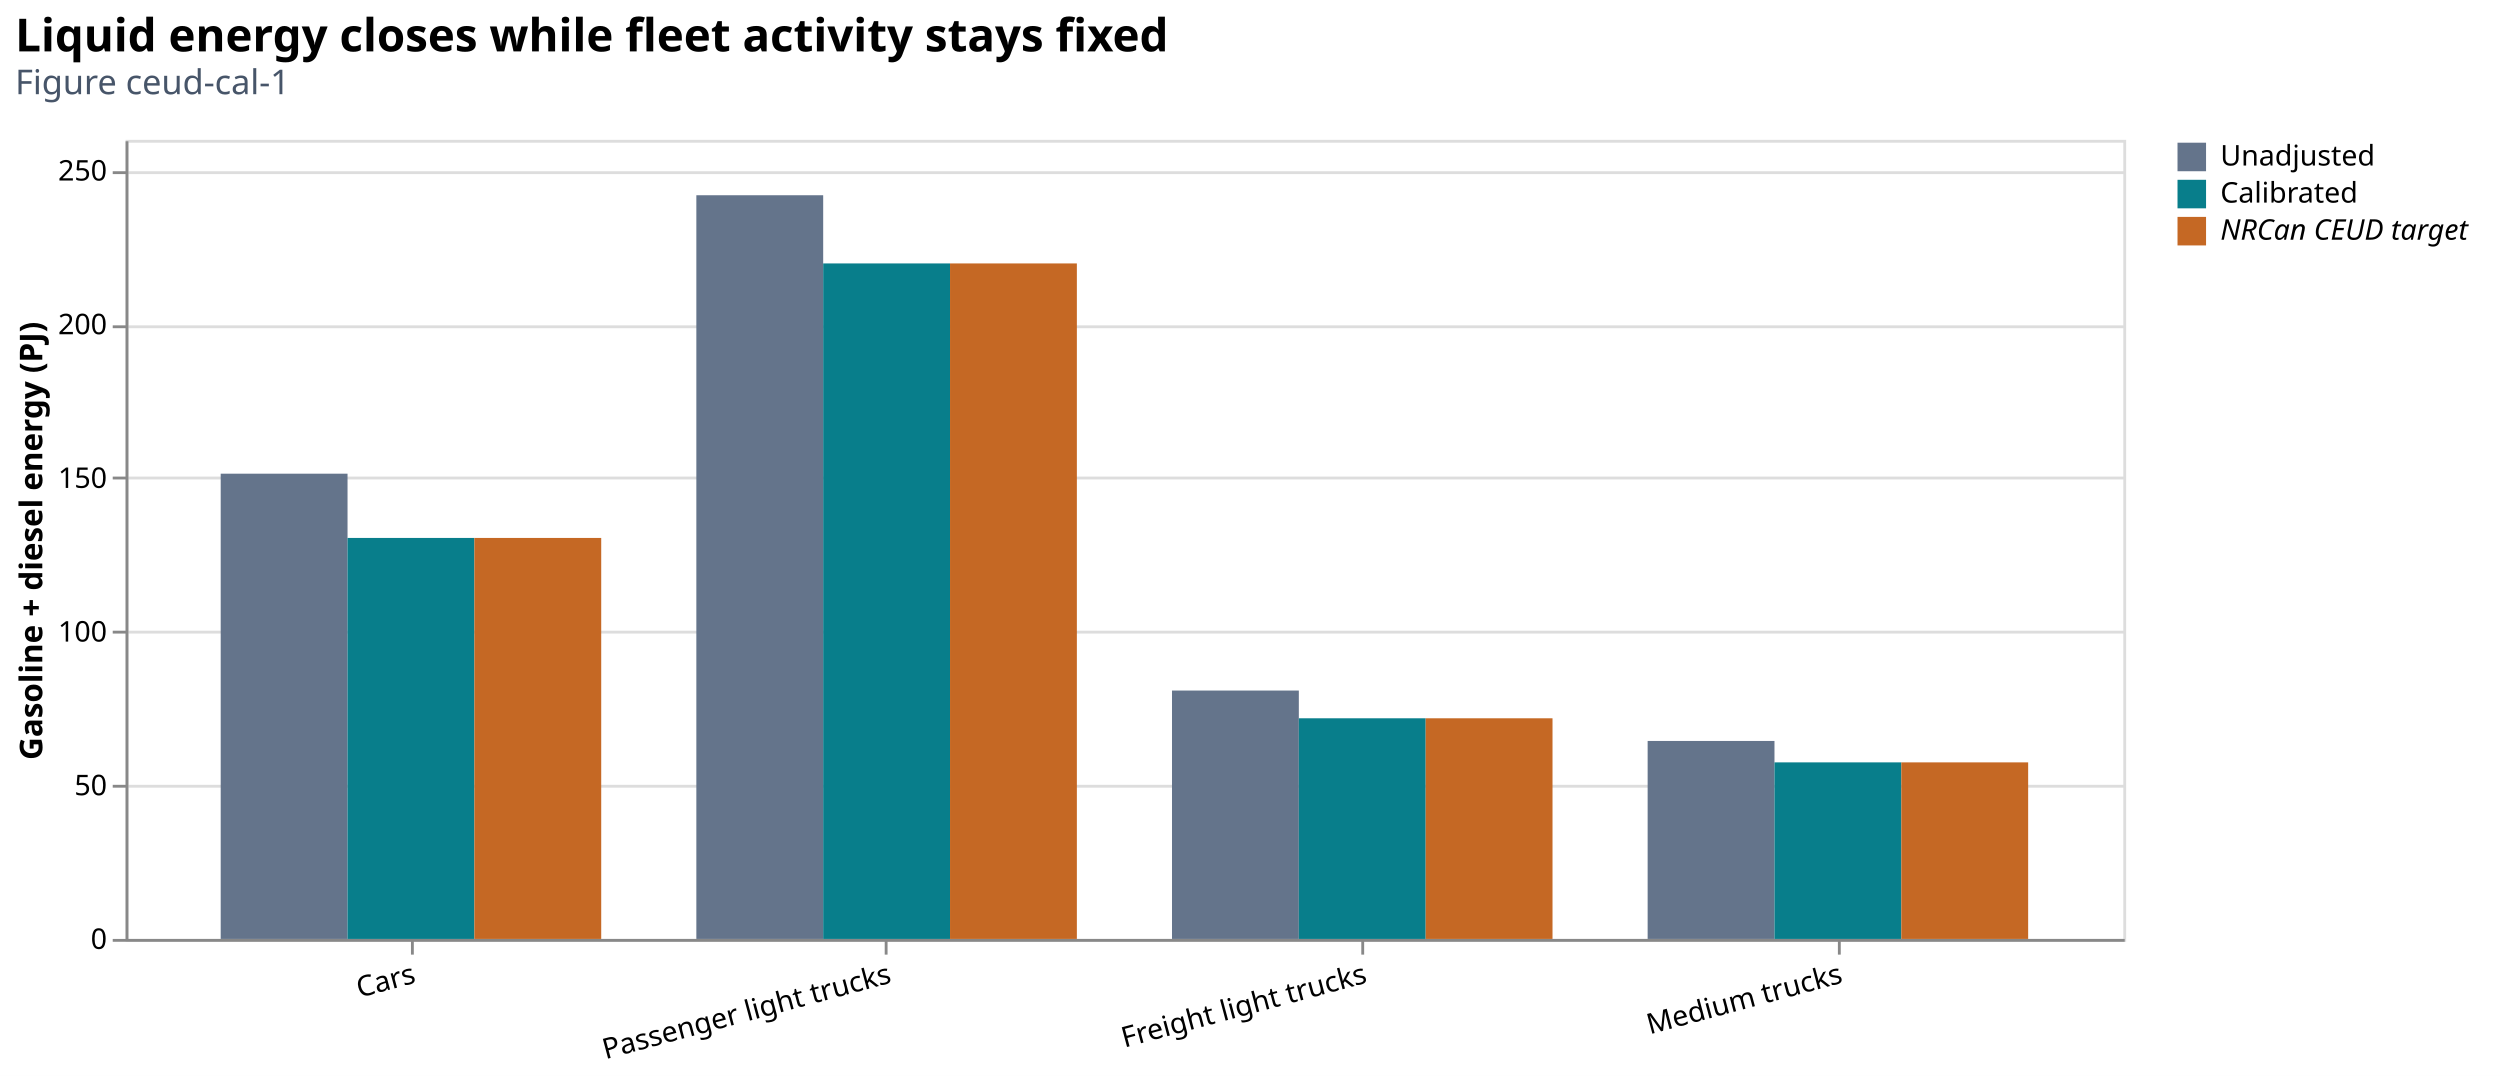
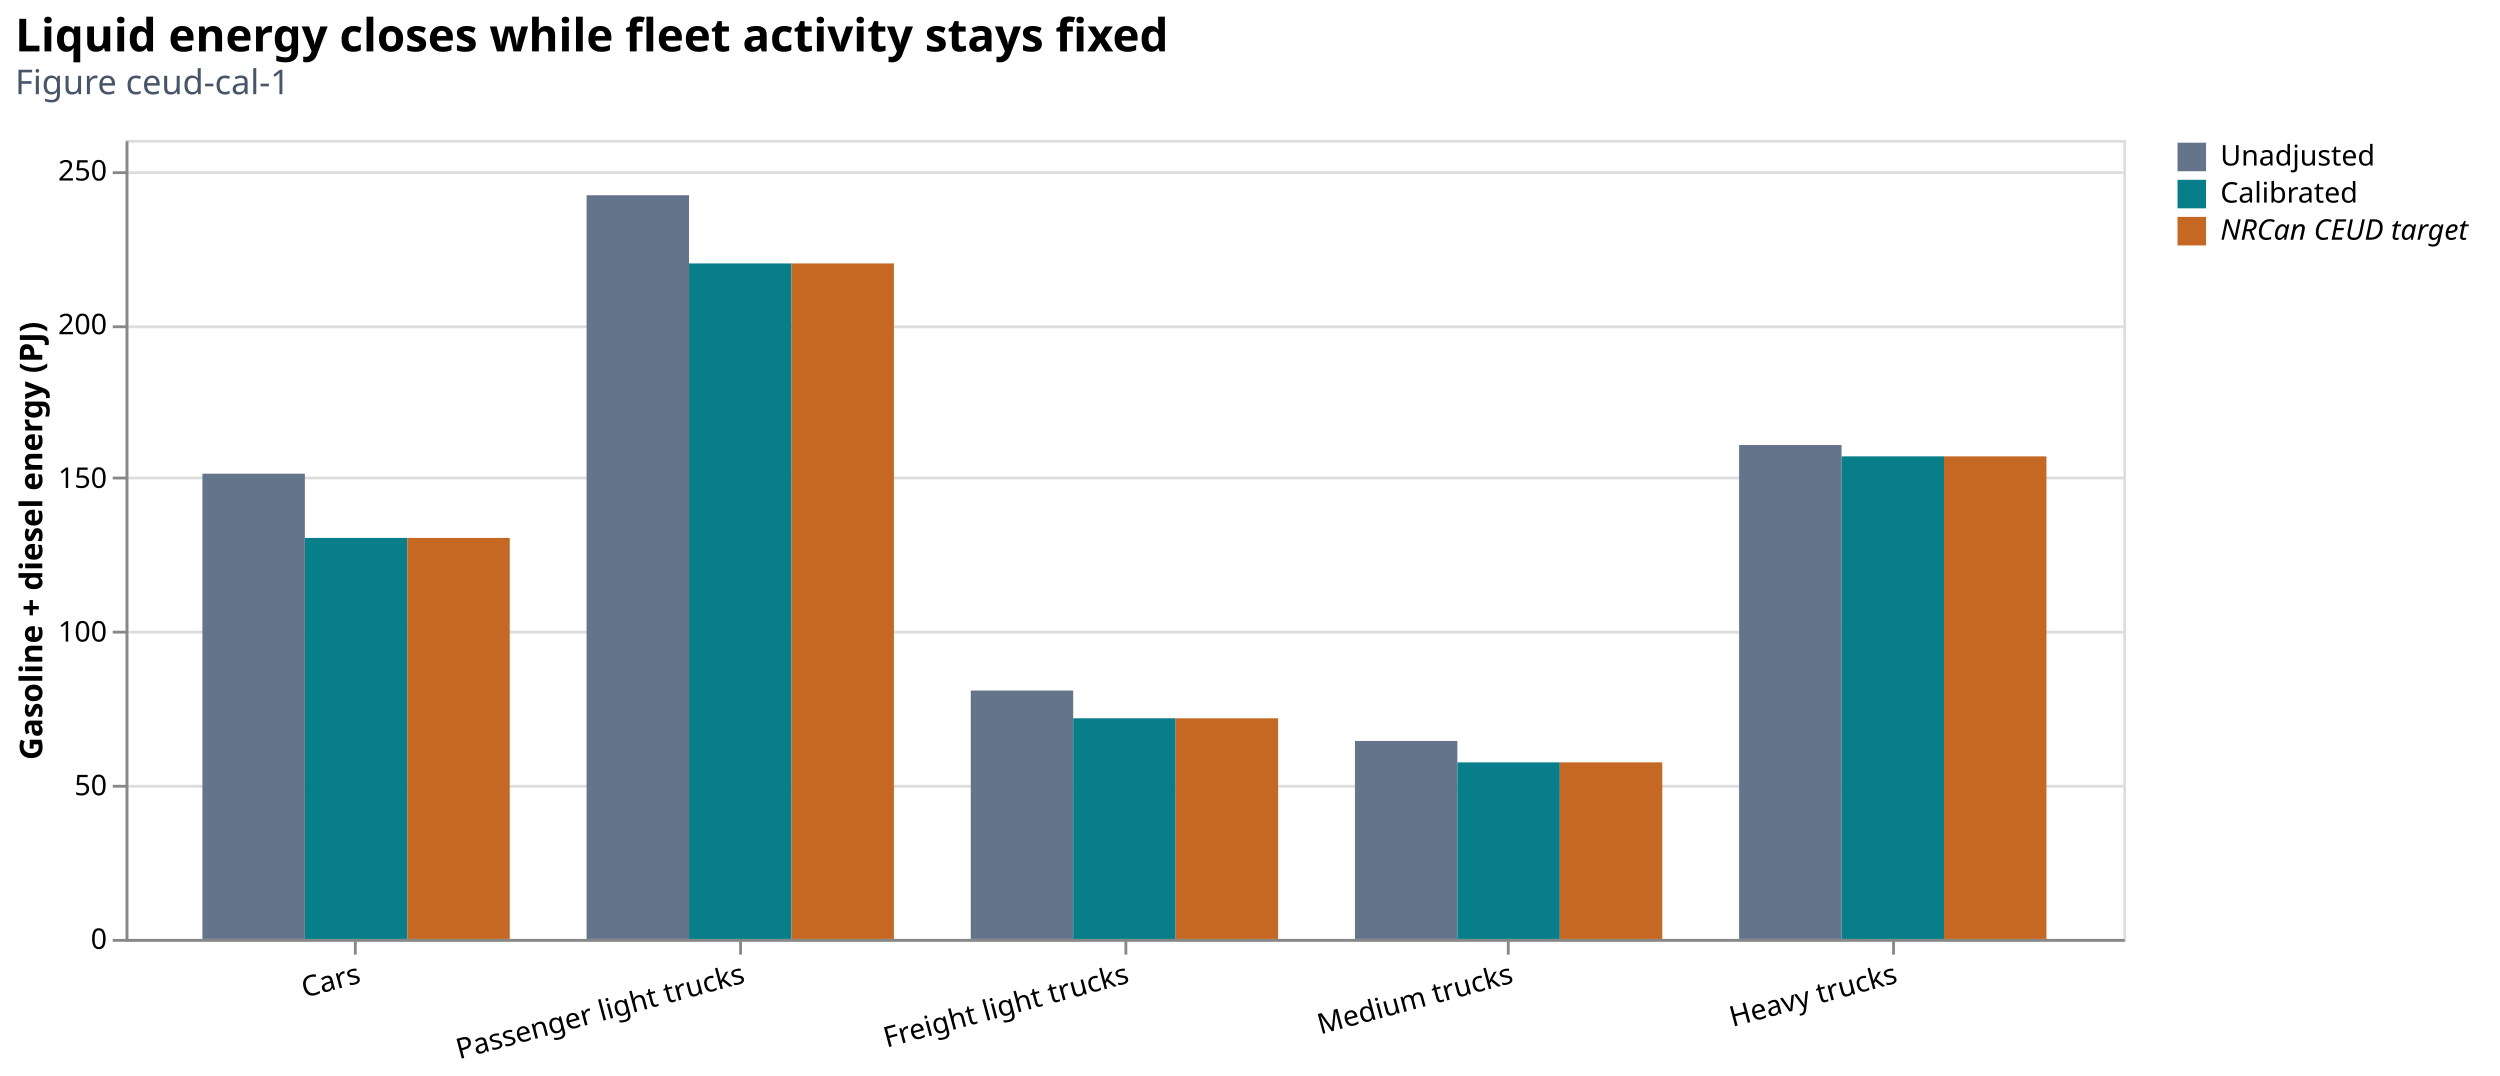
<svg xmlns="http://www.w3.org/2000/svg" version="1.1" class="marks" width="876" height="377" viewBox="0 0 876 377">
  <rect width="876" height="377" fill="white" />
  <g fill="none" stroke-miterlimit="10" transform="translate(44,49)">
    <g class="mark-group role-frame root" role="graphics-object" aria-roledescription="group mark container">
      <g transform="translate(0,0)">
        <path class="background" aria-hidden="true" d="M0.5,0.5h700v280h-700Z" stroke="#ddd" />
        <g>
          <g class="mark-group role-axis" aria-hidden="true">
            <g transform="translate(0.5,0.5)">
              <path class="background" aria-hidden="true" d="M0,0h0v0h0Z" pointer-events="none" />
              <g>
                <g class="mark-rule role-axis-grid" pointer-events="none">
                  <line transform="translate(0,280)" x2="700" y2="0" stroke="#ddd" stroke-width="1" opacity="1" />
                  <line transform="translate(0,226)" x2="700" y2="0" stroke="#ddd" stroke-width="1" opacity="1" />
                  <line transform="translate(0,172)" x2="700" y2="0" stroke="#ddd" stroke-width="1" opacity="1" />
                  <line transform="translate(0,118)" x2="700" y2="0" stroke="#ddd" stroke-width="1" opacity="1" />
                  <line transform="translate(0,65)" x2="700" y2="0" stroke="#ddd" stroke-width="1" opacity="1" />
                  <line transform="translate(0,11)" x2="700" y2="0" stroke="#ddd" stroke-width="1" opacity="1" />
                </g>
              </g>
              <path class="foreground" aria-hidden="true" d="" pointer-events="none" display="none" />
            </g>
          </g>
-           <g class="mark-group role-axis" role="graphics-symbol" aria-roledescription="axis" aria-label="X-axis for a discrete scale with 4 values: Cars, Passenger light trucks, Freight light trucks, Medium trucks">
+           <g class="mark-group role-axis" role="graphics-symbol" aria-roledescription="axis" aria-label="X-axis for a discrete scale with 5 values: Cars, Passenger light trucks, Freight light trucks, Medium trucks, Heavy trucks">
            <g transform="translate(0.5,280.5)">
              <path class="background" aria-hidden="true" d="M0,0h0v0h0Z" pointer-events="none" />
              <g>
                <g class="mark-rule role-axis-tick" pointer-events="none">
-                   <line transform="translate(100,0)" x2="0" y2="5" stroke="#888" stroke-width="1" opacity="1" />
-                   <line transform="translate(266,0)" x2="0" y2="5" stroke="#888" stroke-width="1" opacity="1" />
-                   <line transform="translate(433,0)" x2="0" y2="5" stroke="#888" stroke-width="1" opacity="1" />
-                   <line transform="translate(600,0)" x2="0" y2="5" stroke="#888" stroke-width="1" opacity="1" />
+                   <line transform="translate(80,0)" x2="0" y2="5" stroke="#888" stroke-width="1" opacity="1" />
+                   <line transform="translate(215,0)" x2="0" y2="5" stroke="#888" stroke-width="1" opacity="1" />
+                   <line transform="translate(350,0)" x2="0" y2="5" stroke="#888" stroke-width="1" opacity="1" />
+                   <line transform="translate(484,0)" x2="0" y2="5" stroke="#888" stroke-width="1" opacity="1" />
+                   <line transform="translate(619,0)" x2="0" y2="5" stroke="#888" stroke-width="1" opacity="1" />
                </g>
                <g class="mark-text role-axis-label" pointer-events="none">
-                   <text text-anchor="end" transform="translate(99.5,7) rotate(345) translate(0,8)" font-family="sans-serif" font-size="10px" fill="#000" opacity="1">Cars</text>
-                   <text text-anchor="end" transform="translate(266.1667,7) rotate(345) translate(0,8)" font-family="sans-serif" font-size="10px" fill="#000" opacity="1">Passenger light trucks</text>
-                   <text text-anchor="end" transform="translate(432.8333,7) rotate(345) translate(0,8)" font-family="sans-serif" font-size="10px" fill="#000" opacity="1">Freight light trucks</text>
-                   <text text-anchor="end" transform="translate(599.5,7) rotate(345) translate(0,8)" font-family="sans-serif" font-size="10px" fill="#000" opacity="1">Medium trucks</text>
+                   <text text-anchor="end" transform="translate(80.26923,7) rotate(345) translate(0,8)" font-family="sans-serif" font-size="10px" fill="#000" opacity="1">Cars</text>
+                   <text text-anchor="end" transform="translate(214.8846,7) rotate(345) translate(0,8)" font-family="sans-serif" font-size="10px" fill="#000" opacity="1">Passenger light trucks</text>
+                   <text text-anchor="end" transform="translate(349.5,7) rotate(345) translate(0,8)" font-family="sans-serif" font-size="10px" fill="#000" opacity="1">Freight light trucks</text>
+                   <text text-anchor="end" transform="translate(484.1154,7) rotate(345) translate(0,8)" font-family="sans-serif" font-size="10px" fill="#000" opacity="1">Medium trucks</text>
+                   <text text-anchor="end" transform="translate(618.7308,7) rotate(345) translate(0,8)" font-family="sans-serif" font-size="10px" fill="#000" opacity="1">Heavy trucks</text>
                </g>
                <g class="mark-rule role-axis-domain" pointer-events="none">
                  <line transform="translate(0,0)" x2="700" y2="0" stroke="#888" stroke-width="1" opacity="1" />
                </g>
              </g>
              <path class="foreground" aria-hidden="true" d="" pointer-events="none" display="none" />
            </g>
          </g>
          <g class="mark-group role-axis" role="graphics-symbol" aria-roledescription="axis" aria-label="Y-axis titled 'Gasoline + diesel energy (PJ)' for a linear scale with values from 0 to 260">
            <g transform="translate(0.5,0.5)">
              <path class="background" aria-hidden="true" d="M0,0h0v0h0Z" pointer-events="none" />
              <g>
                <g class="mark-rule role-axis-tick" pointer-events="none">
                  <line transform="translate(0,280)" x2="-5" y2="0" stroke="#888" stroke-width="1" opacity="1" />
                  <line transform="translate(0,226)" x2="-5" y2="0" stroke="#888" stroke-width="1" opacity="1" />
                  <line transform="translate(0,172)" x2="-5" y2="0" stroke="#888" stroke-width="1" opacity="1" />
                  <line transform="translate(0,118)" x2="-5" y2="0" stroke="#888" stroke-width="1" opacity="1" />
                  <line transform="translate(0,65)" x2="-5" y2="0" stroke="#888" stroke-width="1" opacity="1" />
                  <line transform="translate(0,11)" x2="-5" y2="0" stroke="#888" stroke-width="1" opacity="1" />
                </g>
                <g class="mark-text role-axis-label" pointer-events="none">
                  <text text-anchor="end" transform="translate(-7,283)" font-family="sans-serif" font-size="10px" fill="#000" opacity="1">0</text>
                  <text text-anchor="end" transform="translate(-7,229.1538)" font-family="sans-serif" font-size="10px" fill="#000" opacity="1">50</text>
                  <text text-anchor="end" transform="translate(-7,175.3077)" font-family="sans-serif" font-size="10px" fill="#000" opacity="1">100</text>
                  <text text-anchor="end" transform="translate(-7,121.4615)" font-family="sans-serif" font-size="10px" fill="#000" opacity="1">150</text>
                  <text text-anchor="end" transform="translate(-7,67.61538)" font-family="sans-serif" font-size="10px" fill="#000" opacity="1">200</text>
                  <text text-anchor="end" transform="translate(-7,13.76923)" font-family="sans-serif" font-size="10px" fill="#000" opacity="1">250</text>
                </g>
                <g class="mark-rule role-axis-domain" pointer-events="none">
                  <line transform="translate(0,280)" x2="0" y2="-280" stroke="#888" stroke-width="1" opacity="1" />
                </g>
                <g class="mark-text role-axis-title" pointer-events="none">
                  <text text-anchor="middle" transform="translate(-27.68457,140) rotate(-90) translate(0,-2)" font-family="sans-serif" font-size="11px" font-weight="bold" fill="#000" opacity="1">Gasoline + diesel energy (PJ)</text>
                </g>
              </g>
              <path class="foreground" aria-hidden="true" d="" pointer-events="none" display="none" />
            </g>
          </g>
          <g class="mark-rect role-mark marks" role="graphics-object" aria-roledescription="rect mark container">
-             <path aria-label="vehicle_class: Cars; Gasoline + diesel energy (PJ): 151.375829528; basis: Unadjusted; energy_pj: 151.376" role="graphics-symbol" aria-roledescription="bar" d="M33.333,116.98h44.444v163.02h-44.444Z" fill="#64748b" />
-             <path aria-label="vehicle_class: Passenger light trucks; Gasoline + diesel energy (PJ): 241.974078522; basis: Unadjusted; energy_pj: 241.974" role="graphics-symbol" aria-roledescription="bar" d="M200,19.413h44.444v260.587h-44.444Z" fill="#64748b" />
-             <path aria-label="vehicle_class: Freight light trucks; Gasoline + diesel energy (PJ): 80.8162874218; basis: Unadjusted; energy_pj: 80.816" role="graphics-symbol" aria-roledescription="bar" d="M366.667,192.967h44.444v87.033h-44.444Z" fill="#64748b" />
-             <path aria-label="vehicle_class: Medium trucks; Gasoline + diesel energy (PJ): 64.4152809939; basis: Unadjusted; energy_pj: 64.415" role="graphics-symbol" aria-roledescription="bar" d="M533.333,210.63h44.444v69.37h-44.444Z" fill="#64748b" />
-             <path aria-label="vehicle_class: Cars; Gasoline + diesel energy (PJ): 130.469305; basis: Calibrated; energy_pj: 130.469" role="graphics-symbol" aria-roledescription="bar" d="M77.778,139.495h44.444v140.505h-44.444Z" fill="#087e8b" />
-             <path aria-label="vehicle_class: Passenger light trucks; Gasoline + diesel energy (PJ): 219.787701; basis: Calibrated; energy_pj: 219.788" role="graphics-symbol" aria-roledescription="bar" d="M244.444,43.306h44.444v236.694h-44.444Z" fill="#087e8b" />
-             <path aria-label="vehicle_class: Freight light trucks; Gasoline + diesel energy (PJ): 71.790711; basis: Calibrated; energy_pj: 71.791" role="graphics-symbol" aria-roledescription="bar" d="M411.111,202.687h44.444v77.313h-44.444Z" fill="#087e8b" />
-             <path aria-label="vehicle_class: Medium trucks; Gasoline + diesel energy (PJ): 57.445597; basis: Calibrated; energy_pj: 57.446" role="graphics-symbol" aria-roledescription="bar" d="M577.778,218.136h44.444v61.864h-44.444Z" fill="#087e8b" />
-             <path aria-label="vehicle_class: Cars; Gasoline + diesel energy (PJ): 130.469305; basis: NRCan CEUD target; energy_pj: 130.469" role="graphics-symbol" aria-roledescription="bar" d="M122.222,139.495h44.444v140.505h-44.444Z" fill="#c56824" />
-             <path aria-label="vehicle_class: Passenger light trucks; Gasoline + diesel energy (PJ): 219.787701; basis: NRCan CEUD target; energy_pj: 219.788" role="graphics-symbol" aria-roledescription="bar" d="M288.889,43.306h44.444v236.694h-44.444Z" fill="#c56824" />
-             <path aria-label="vehicle_class: Freight light trucks; Gasoline + diesel energy (PJ): 71.790711; basis: NRCan CEUD target; energy_pj: 71.791" role="graphics-symbol" aria-roledescription="bar" d="M455.556,202.687h44.444v77.313h-44.444Z" fill="#c56824" />
-             <path aria-label="vehicle_class: Medium trucks; Gasoline + diesel energy (PJ): 57.445597; basis: NRCan CEUD target; energy_pj: 57.446" role="graphics-symbol" aria-roledescription="bar" d="M622.222,218.136h44.444v61.864h-44.444Z" fill="#c56824" />
+             <path aria-label="vehicle_class: Cars; Gasoline + diesel energy (PJ): 151.375829528; basis: Unadjusted; energy_pj: 151.376" role="graphics-symbol" aria-roledescription="bar" d="M26.923,116.98h35.897v163.02h-35.897Z" fill="#64748b" />
+             <path aria-label="vehicle_class: Passenger light trucks; Gasoline + diesel energy (PJ): 241.974078522; basis: Unadjusted; energy_pj: 241.974" role="graphics-symbol" aria-roledescription="bar" d="M161.538,19.413h35.897v260.587h-35.897Z" fill="#64748b" />
+             <path aria-label="vehicle_class: Freight light trucks; Gasoline + diesel energy (PJ): 80.8162874218; basis: Unadjusted; energy_pj: 80.816" role="graphics-symbol" aria-roledescription="bar" d="M296.154,192.967h35.897v87.033h-35.897Z" fill="#64748b" />
+             <path aria-label="vehicle_class: Medium trucks; Gasoline + diesel energy (PJ): 64.4152809939; basis: Unadjusted; energy_pj: 64.415" role="graphics-symbol" aria-roledescription="bar" d="M430.769,210.63h35.897v69.37h-35.897Z" fill="#64748b" />
+             <path aria-label="vehicle_class: Heavy trucks; Gasoline + diesel energy (PJ): 160.698184078; basis: Unadjusted; energy_pj: 160.698" role="graphics-symbol" aria-roledescription="bar" d="M565.385,106.94h35.897v173.06h-35.897Z" fill="#64748b" />
+             <path aria-label="vehicle_class: Cars; Gasoline + diesel energy (PJ): 130.469305; basis: Calibrated; energy_pj: 130.469" role="graphics-symbol" aria-roledescription="bar" d="M62.821,139.495h35.897v140.505h-35.897Z" fill="#087e8b" />
+             <path aria-label="vehicle_class: Passenger light trucks; Gasoline + diesel energy (PJ): 219.787701; basis: Calibrated; energy_pj: 219.788" role="graphics-symbol" aria-roledescription="bar" d="M197.436,43.306h35.897v236.694h-35.897Z" fill="#087e8b" />
+             <path aria-label="vehicle_class: Freight light trucks; Gasoline + diesel energy (PJ): 71.790711; basis: Calibrated; energy_pj: 71.791" role="graphics-symbol" aria-roledescription="bar" d="M332.051,202.687h35.897v77.313h-35.897Z" fill="#087e8b" />
+             <path aria-label="vehicle_class: Medium trucks; Gasoline + diesel energy (PJ): 57.445597; basis: Calibrated; energy_pj: 57.446" role="graphics-symbol" aria-roledescription="bar" d="M466.667,218.136h35.897v61.864h-35.897Z" fill="#087e8b" />
+             <path aria-label="vehicle_class: Heavy trucks; Gasoline + diesel energy (PJ): 157.009704; basis: Calibrated; energy_pj: 157.010" role="graphics-symbol" aria-roledescription="bar" d="M601.282,110.913h35.897v169.087h-35.897Z" fill="#087e8b" />
+             <path aria-label="vehicle_class: Cars; Gasoline + diesel energy (PJ): 130.469305; basis: NRCan CEUD target; energy_pj: 130.469" role="graphics-symbol" aria-roledescription="bar" d="M98.718,139.495h35.897v140.505h-35.897Z" fill="#c56824" />
+             <path aria-label="vehicle_class: Passenger light trucks; Gasoline + diesel energy (PJ): 219.787701; basis: NRCan CEUD target; energy_pj: 219.788" role="graphics-symbol" aria-roledescription="bar" d="M233.333,43.306h35.897v236.694h-35.897Z" fill="#c56824" />
+             <path aria-label="vehicle_class: Freight light trucks; Gasoline + diesel energy (PJ): 71.790711; basis: NRCan CEUD target; energy_pj: 71.791" role="graphics-symbol" aria-roledescription="bar" d="M367.949,202.687h35.897v77.313h-35.897Z" fill="#c56824" />
+             <path aria-label="vehicle_class: Medium trucks; Gasoline + diesel energy (PJ): 57.445597; basis: NRCan CEUD target; energy_pj: 57.446" role="graphics-symbol" aria-roledescription="bar" d="M502.564,218.136h35.897v61.864h-35.897Z" fill="#c56824" />
+             <path aria-label="vehicle_class: Heavy trucks; Gasoline + diesel energy (PJ): 157.009704; basis: NRCan CEUD target; energy_pj: 157.010" role="graphics-symbol" aria-roledescription="bar" d="M637.179,110.913h35.897v169.087h-35.897Z" fill="#c56824" />
          </g>
          <g class="mark-group role-legend" role="graphics-symbol" aria-roledescription="legend" aria-label="Symbol legend for fill color with 3 values: Unadjusted, Calibrated, NRCan CEUD target">
            <g transform="translate(718,0)">
              <path class="background" aria-hidden="true" d="M0,0h109v37h-109Z" pointer-events="none" />
              <g>
                <g class="mark-group role-legend-entry">
                  <g transform="translate(0,0)">
                    <path class="background" aria-hidden="true" d="M0,0h0v0h0Z" pointer-events="none" />
                    <g>
                      <g class="mark-group role-scope" role="graphics-object" aria-roledescription="group mark container">
                        <g transform="translate(0,0)">
                          <path class="background" aria-hidden="true" d="M0,0h108.251v11h-108.251Z" pointer-events="none" opacity="1" />
                          <g>
                            <g class="mark-symbol role-legend-symbol" pointer-events="none">
                              <path transform="translate(6,6)" d="M-5,-5h10v10h-10Z" fill="#64748b" stroke-width="1.5" opacity="1" />
                            </g>
                            <g class="mark-text role-legend-label" pointer-events="none">
                              <text text-anchor="start" transform="translate(16,9)" font-family="sans-serif" font-size="10px" font-style="normal" fill="#000" opacity="1">Unadjusted</text>
                            </g>
                          </g>
                          <path class="foreground" aria-hidden="true" d="" pointer-events="none" display="none" />
                        </g>
                        <g transform="translate(0,13)">
                          <path class="background" aria-hidden="true" d="M0,0h108.251v11h-108.251Z" pointer-events="none" opacity="1" />
                          <g>
                            <g class="mark-symbol role-legend-symbol" pointer-events="none">
                              <path transform="translate(6,6)" d="M-5,-5h10v10h-10Z" fill="#087e8b" stroke-width="1.5" opacity="1" />
                            </g>
                            <g class="mark-text role-legend-label" pointer-events="none">
                              <text text-anchor="start" transform="translate(16,9)" font-family="sans-serif" font-size="10px" font-style="normal" fill="#000" opacity="1">Calibrated</text>
                            </g>
                          </g>
                          <path class="foreground" aria-hidden="true" d="" pointer-events="none" display="none" />
                        </g>
                        <g transform="translate(0,26)">
                          <path class="background" aria-hidden="true" d="M0,0h108.251v11h-108.251Z" pointer-events="none" opacity="1" />
                          <g>
                            <g class="mark-symbol role-legend-symbol" pointer-events="none">
                              <path transform="translate(6,6)" d="M-5,-5h10v10h-10Z" fill="#c56824" stroke-width="1.5" opacity="1" />
                            </g>
                            <g class="mark-text role-legend-label" pointer-events="none">
                              <text text-anchor="start" transform="translate(16,9)" font-family="sans-serif" font-size="10px" font-style="italic" fill="#000" opacity="1">NRCan CEUD target</text>
                            </g>
                          </g>
                          <path class="foreground" aria-hidden="true" d="" pointer-events="none" display="none" />
                        </g>
                      </g>
                    </g>
                    <path class="foreground" aria-hidden="true" d="" pointer-events="none" display="none" />
                  </g>
                </g>
              </g>
              <path class="foreground" aria-hidden="true" d="" pointer-events="none" display="none" />
            </g>
          </g>
          <g class="mark-group role-title">
            <g transform="translate(-38.68457,-44)">
              <path class="background" aria-hidden="true" d="M0,0h0v0h0Z" pointer-events="none" />
              <g>
                <g class="mark-text role-title-text" role="graphics-symbol" aria-roledescription="title" aria-label="Title text 'Liquid energy closes while fleet activity stays fixed'" pointer-events="none">
                  <text text-anchor="start" transform="translate(0,13)" font-family="sans-serif" font-size="16px" font-weight="bold" fill="#000" opacity="1">Liquid energy closes while fleet activity stays fixed</text>
                </g>
                <g class="mark-text role-title-subtitle" role="graphics-symbol" aria-roledescription="subtitle" aria-label="Subtitle text 'Figure ceud-cal-1'" pointer-events="none">
                  <text text-anchor="start" transform="translate(0,28)" font-family="sans-serif" font-size="12px" fill="#475569" opacity="1">Figure ceud-cal-1</text>
                </g>
              </g>
              <path class="foreground" aria-hidden="true" d="" pointer-events="none" display="none" />
            </g>
          </g>
        </g>
        <path class="foreground" aria-hidden="true" d="" display="none" />
      </g>
    </g>
  </g>
</svg>
